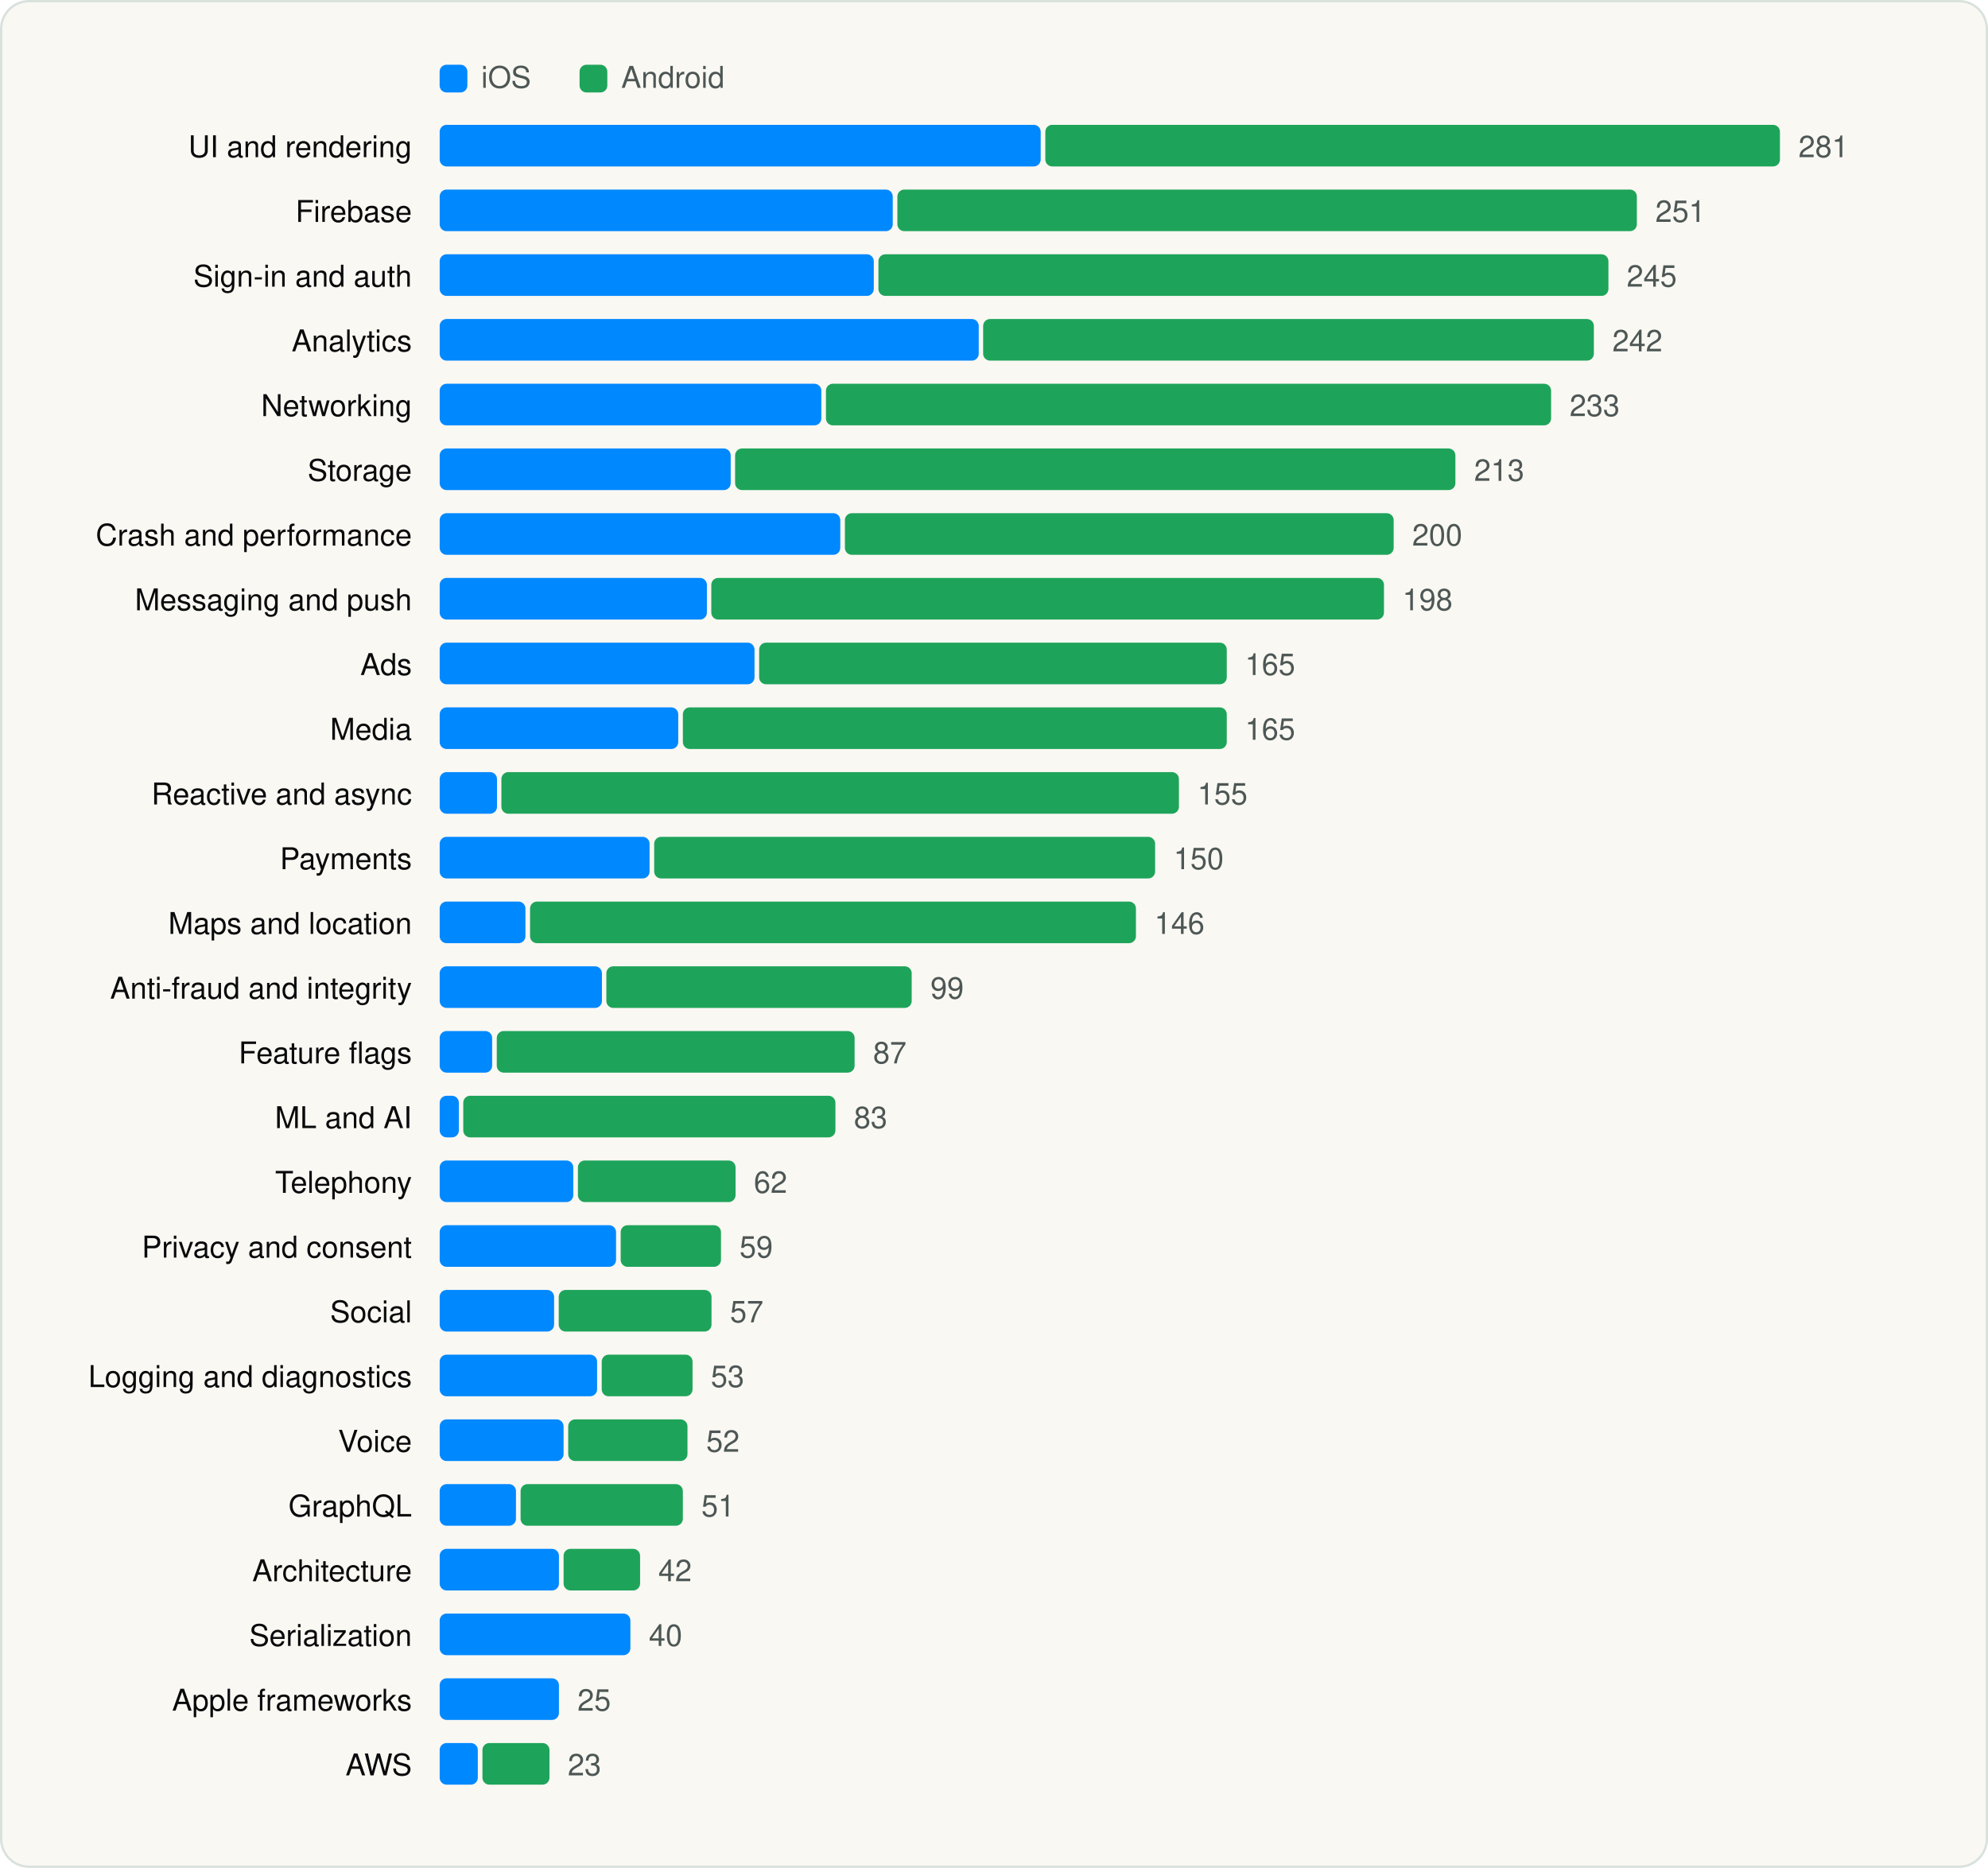
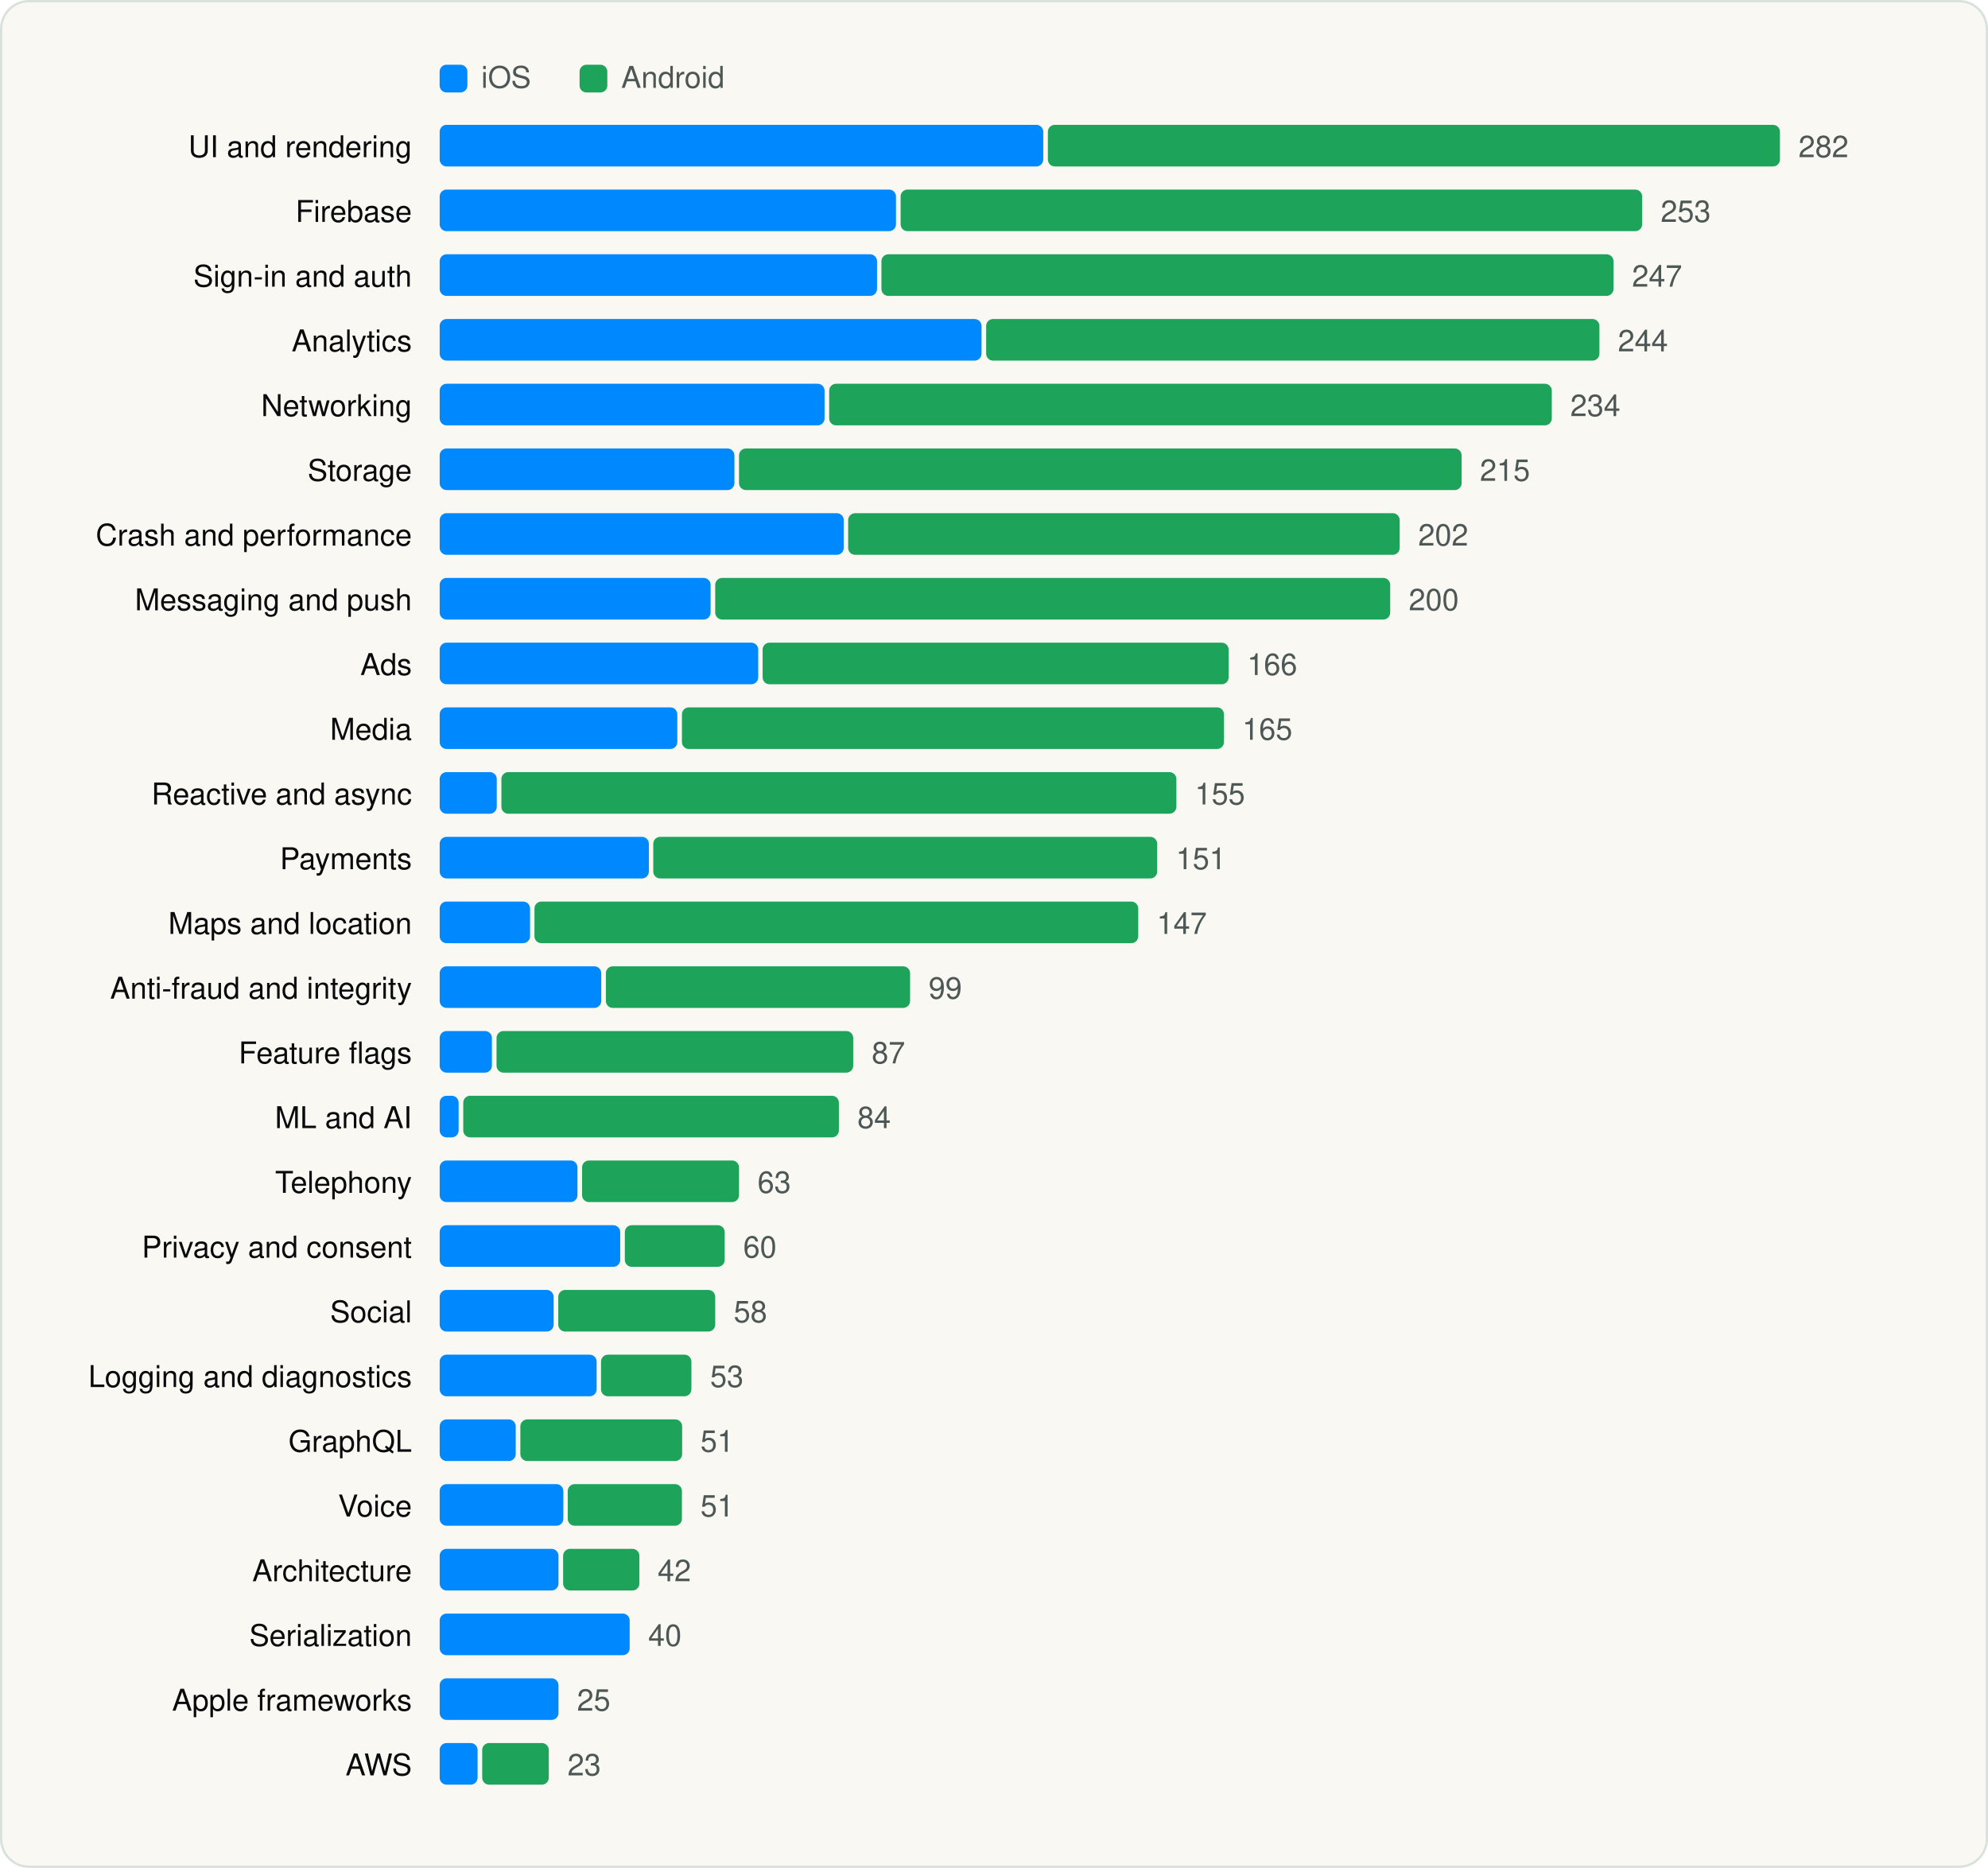
<svg xmlns="http://www.w3.org/2000/svg" viewBox="0 0 860 808" width="860" height="808" role="img" aria-label="SDK categories" font-family="Geist, -apple-system, BlinkMacSystemFont, 'Segoe UI', Helvetica, Arial, sans-serif">
  <rect x="0.5" y="0.5" width="859" height="807" rx="12" fill="#FAF8F3" stroke="#D9E1DD" />
  <g transform="translate(20 20)">
    <rect x="170.18" y="8" width="12" height="12" rx="3" fill="#0088FF" />
    <text x="188.18" y="18" font-size="13" fill="#4D5755">iOS</text>
    <rect x="230.72" y="8" width="12" height="12" rx="3" fill="#1EA45A" />
    <text x="248.72" y="18" font-size="13" fill="#4D5755">Android</text>
    <text x="158.18" y="48" font-size="13" text-anchor="end" fill="#090A0B">UI and rendering</text>
-     <rect x="170.2" y="34" width="260.0" height="18" rx="3" fill="#0088FF" />
-     <rect x="432.2" y="34" width="317.8" height="18" rx="3" fill="#1EA45A" />
-     <text x="758.0" y="48" font-size="13" fill="#4D5755">281</text>
+     <rect x="170.2" y="34" width="261.1" height="18" rx="3" fill="#0088FF" />
+     <rect x="433.3" y="34" width="316.7" height="18" rx="3" fill="#1EA45A" />
+     <text x="758.0" y="48" font-size="13" fill="#4D5755">282</text>
    <text x="158.18" y="76" font-size="13" text-anchor="end" fill="#090A0B">Firebase</text>
-     <rect x="170.2" y="62" width="196.0" height="18" rx="3" fill="#0088FF" />
-     <rect x="368.2" y="62" width="319.9" height="18" rx="3" fill="#1EA45A" />
-     <text x="696.1" y="76" font-size="13" fill="#4D5755">251</text>
+     <rect x="170.2" y="62" width="197.4" height="18" rx="3" fill="#0088FF" />
+     <rect x="369.6" y="62" width="320.8" height="18" rx="3" fill="#1EA45A" />
+     <text x="698.4" y="76" font-size="13" fill="#4D5755">253</text>
    <text x="158.18" y="104" font-size="13" text-anchor="end" fill="#090A0B">Sign-in and auth</text>
-     <rect x="170.2" y="90" width="187.8" height="18" rx="3" fill="#0088FF" />
-     <rect x="360.0" y="90" width="315.8" height="18" rx="3" fill="#1EA45A" />
-     <text x="683.7" y="104" font-size="13" fill="#4D5755">245</text>
+     <rect x="170.2" y="90" width="189.2" height="18" rx="3" fill="#0088FF" />
+     <rect x="361.3" y="90" width="316.7" height="18" rx="3" fill="#1EA45A" />
+     <text x="686.0" y="104" font-size="13" fill="#4D5755">247</text>
    <text x="158.18" y="132" font-size="13" text-anchor="end" fill="#090A0B">Analytics</text>
-     <rect x="170.2" y="118" width="233.2" height="18" rx="3" fill="#0088FF" />
-     <rect x="405.3" y="118" width="264.2" height="18" rx="3" fill="#1EA45A" />
-     <text x="677.5" y="132" font-size="13" fill="#4D5755">242</text>
+     <rect x="170.2" y="118" width="234.4" height="18" rx="3" fill="#0088FF" />
+     <rect x="406.6" y="118" width="265.3" height="18" rx="3" fill="#1EA45A" />
+     <text x="679.9" y="132" font-size="13" fill="#4D5755">244</text>
    <text x="158.18" y="160" font-size="13" text-anchor="end" fill="#090A0B">Networking</text>
-     <rect x="170.2" y="146" width="165.1" height="18" rx="3" fill="#0088FF" />
-     <rect x="337.3" y="146" width="313.7" height="18" rx="3" fill="#1EA45A" />
-     <text x="659.0" y="160" font-size="13" fill="#4D5755">233</text>
+     <rect x="170.2" y="146" width="166.5" height="18" rx="3" fill="#0088FF" />
+     <rect x="338.7" y="146" width="312.6" height="18" rx="3" fill="#1EA45A" />
+     <text x="659.3" y="160" font-size="13" fill="#4D5755">234</text>
    <text x="158.18" y="188" font-size="13" text-anchor="end" fill="#090A0B">Storage</text>
-     <rect x="170.2" y="174" width="125.9" height="18" rx="3" fill="#0088FF" />
-     <rect x="298.0" y="174" width="311.6" height="18" rx="3" fill="#1EA45A" />
-     <text x="617.7" y="188" font-size="13" fill="#4D5755">213</text>
+     <rect x="170.2" y="174" width="127.5" height="18" rx="3" fill="#0088FF" />
+     <rect x="299.7" y="174" width="312.6" height="18" rx="3" fill="#1EA45A" />
+     <text x="620.2" y="188" font-size="13" fill="#4D5755">215</text>
    <text x="158.18" y="216" font-size="13" text-anchor="end" fill="#090A0B">Crash and performance</text>
-     <rect x="170.2" y="202" width="173.3" height="18" rx="3" fill="#0088FF" />
-     <rect x="345.5" y="202" width="237.4" height="18" rx="3" fill="#1EA45A" />
-     <text x="590.9" y="216" font-size="13" fill="#4D5755">200</text>
+     <rect x="170.2" y="202" width="174.8" height="18" rx="3" fill="#0088FF" />
+     <rect x="346.9" y="202" width="238.6" height="18" rx="3" fill="#1EA45A" />
+     <text x="593.5" y="216" font-size="13" fill="#4D5755">202</text>
    <text x="158.18" y="244" font-size="13" text-anchor="end" fill="#090A0B">Messaging and push</text>
-     <rect x="170.2" y="230" width="115.6" height="18" rx="3" fill="#0088FF" />
-     <rect x="287.7" y="230" width="291.0" height="18" rx="3" fill="#1EA45A" />
-     <text x="586.7" y="244" font-size="13" fill="#4D5755">198</text>
+     <rect x="170.2" y="230" width="117.2" height="18" rx="3" fill="#0088FF" />
+     <rect x="289.4" y="230" width="292.0" height="18" rx="3" fill="#1EA45A" />
+     <text x="589.4" y="244" font-size="13" fill="#4D5755">200</text>
    <text x="158.18" y="272" font-size="13" text-anchor="end" fill="#090A0B">Ads</text>
-     <rect x="170.2" y="258" width="136.2" height="18" rx="3" fill="#0088FF" />
-     <rect x="308.4" y="258" width="202.3" height="18" rx="3" fill="#1EA45A" />
-     <text x="518.6" y="272" font-size="13" fill="#4D5755">165</text>
+     <rect x="170.2" y="258" width="137.8" height="18" rx="3" fill="#0088FF" />
+     <rect x="309.9" y="258" width="201.6" height="18" rx="3" fill="#1EA45A" />
+     <text x="519.5" y="272" font-size="13" fill="#4D5755">166</text>
    <text x="158.18" y="300" font-size="13" text-anchor="end" fill="#090A0B">Media</text>
-     <rect x="170.2" y="286" width="103.2" height="18" rx="3" fill="#0088FF" />
-     <rect x="275.4" y="286" width="235.3" height="18" rx="3" fill="#1EA45A" />
-     <text x="518.6" y="300" font-size="13" fill="#4D5755">165</text>
+     <rect x="170.2" y="286" width="102.8" height="18" rx="3" fill="#0088FF" />
+     <rect x="275.0" y="286" width="234.5" height="18" rx="3" fill="#1EA45A" />
+     <text x="517.4" y="300" font-size="13" fill="#4D5755">165</text>
    <text x="158.18" y="328" font-size="13" text-anchor="end" fill="#090A0B">Reactive and async</text>
-     <rect x="170.2" y="314" width="24.8" height="18" rx="3" fill="#0088FF" />
-     <rect x="196.9" y="314" width="293.1" height="18" rx="3" fill="#1EA45A" />
-     <text x="498.0" y="328" font-size="13" fill="#4D5755">155</text>
+     <rect x="170.2" y="314" width="24.7" height="18" rx="3" fill="#0088FF" />
+     <rect x="196.9" y="314" width="292.0" height="18" rx="3" fill="#1EA45A" />
+     <text x="496.9" y="328" font-size="13" fill="#4D5755">155</text>
    <text x="158.18" y="356" font-size="13" text-anchor="end" fill="#090A0B">Payments</text>
-     <rect x="170.2" y="342" width="90.8" height="18" rx="3" fill="#0088FF" />
-     <rect x="263.0" y="342" width="216.7" height="18" rx="3" fill="#1EA45A" />
-     <text x="487.7" y="356" font-size="13" fill="#4D5755">150</text>
+     <rect x="170.2" y="342" width="90.5" height="18" rx="3" fill="#0088FF" />
+     <rect x="262.6" y="342" width="218.0" height="18" rx="3" fill="#1EA45A" />
+     <text x="488.7" y="356" font-size="13" fill="#4D5755">151</text>
    <text x="158.18" y="384" font-size="13" text-anchor="end" fill="#090A0B">Maps and location</text>
-     <rect x="170.2" y="370" width="37.1" height="18" rx="3" fill="#0088FF" />
-     <rect x="209.3" y="370" width="262.1" height="18" rx="3" fill="#1EA45A" />
-     <text x="479.4" y="384" font-size="13" fill="#4D5755">146</text>
+     <rect x="170.2" y="370" width="39.1" height="18" rx="3" fill="#0088FF" />
+     <rect x="211.2" y="370" width="261.2" height="18" rx="3" fill="#1EA45A" />
+     <text x="480.4" y="384" font-size="13" fill="#4D5755">147</text>
    <text x="158.18" y="412" font-size="13" text-anchor="end" fill="#090A0B">Anti-fraud and integrity</text>
-     <rect x="170.2" y="398" width="70.2" height="18" rx="3" fill="#0088FF" />
-     <rect x="242.3" y="398" width="132.1" height="18" rx="3" fill="#1EA45A" />
-     <text x="382.5" y="412" font-size="13" fill="#4D5755">99</text>
+     <rect x="170.2" y="398" width="69.9" height="18" rx="3" fill="#0088FF" />
+     <rect x="242.1" y="398" width="131.6" height="18" rx="3" fill="#1EA45A" />
+     <text x="381.7" y="412" font-size="13" fill="#4D5755">99</text>
    <text x="158.18" y="440" font-size="13" text-anchor="end" fill="#090A0B">Feature flags</text>
-     <rect x="170.2" y="426" width="22.7" height="18" rx="3" fill="#0088FF" />
-     <rect x="194.9" y="426" width="154.8" height="18" rx="3" fill="#1EA45A" />
-     <text x="357.7" y="440" font-size="13" fill="#4D5755">87</text>
+     <rect x="170.2" y="426" width="22.6" height="18" rx="3" fill="#0088FF" />
+     <rect x="194.8" y="426" width="154.3" height="18" rx="3" fill="#1EA45A" />
+     <text x="357.1" y="440" font-size="13" fill="#4D5755">87</text>
    <text x="158.18" y="468" font-size="13" text-anchor="end" fill="#090A0B">ML and AI</text>
-     <rect x="170.2" y="454" width="8.3" height="18" rx="3" fill="#0088FF" />
-     <rect x="180.4" y="454" width="161.0" height="18" rx="3" fill="#1EA45A" />
-     <text x="349.4" y="468" font-size="13" fill="#4D5755">83</text>
+     <rect x="170.2" y="454" width="8.2" height="18" rx="3" fill="#0088FF" />
+     <rect x="180.4" y="454" width="162.5" height="18" rx="3" fill="#1EA45A" />
+     <text x="350.9" y="468" font-size="13" fill="#4D5755">84</text>
    <text x="158.18" y="496" font-size="13" text-anchor="end" fill="#090A0B">Telephony</text>
-     <rect x="170.2" y="482" width="57.8" height="18" rx="3" fill="#0088FF" />
-     <rect x="230.0" y="482" width="68.2" height="18" rx="3" fill="#1EA45A" />
-     <text x="306.1" y="496" font-size="13" fill="#4D5755">62</text>
+     <rect x="170.2" y="482" width="59.6" height="18" rx="3" fill="#0088FF" />
+     <rect x="231.8" y="482" width="67.9" height="18" rx="3" fill="#1EA45A" />
+     <text x="307.7" y="496" font-size="13" fill="#4D5755">63</text>
    <text x="158.18" y="524" font-size="13" text-anchor="end" fill="#090A0B">Privacy and consent</text>
-     <rect x="170.2" y="510" width="76.3" height="18" rx="3" fill="#0088FF" />
-     <rect x="248.5" y="510" width="43.4" height="18" rx="3" fill="#1EA45A" />
-     <text x="299.9" y="524" font-size="13" fill="#4D5755">59</text>
+     <rect x="170.2" y="510" width="78.1" height="18" rx="3" fill="#0088FF" />
+     <rect x="250.3" y="510" width="43.2" height="18" rx="3" fill="#1EA45A" />
+     <text x="301.5" y="524" font-size="13" fill="#4D5755">60</text>
    <text x="158.18" y="552" font-size="13" text-anchor="end" fill="#090A0B">Social</text>
-     <rect x="170.2" y="538" width="49.5" height="18" rx="3" fill="#0088FF" />
-     <rect x="221.7" y="538" width="66.1" height="18" rx="3" fill="#1EA45A" />
-     <text x="295.8" y="552" font-size="13" fill="#4D5755">57</text>
+     <rect x="170.2" y="538" width="49.3" height="18" rx="3" fill="#0088FF" />
+     <rect x="221.5" y="538" width="67.9" height="18" rx="3" fill="#1EA45A" />
+     <text x="297.4" y="552" font-size="13" fill="#4D5755">58</text>
    <text x="158.18" y="580" font-size="13" text-anchor="end" fill="#090A0B">Logging and diagnostics</text>
-     <rect x="170.2" y="566" width="68.1" height="18" rx="3" fill="#0088FF" />
-     <rect x="240.3" y="566" width="39.3" height="18" rx="3" fill="#1EA45A" />
-     <text x="287.5" y="580" font-size="13" fill="#4D5755">53</text>
-     <text x="158.18" y="608" font-size="13" text-anchor="end" fill="#090A0B">Voice</text>
-     <rect x="170.2" y="594" width="53.6" height="18" rx="3" fill="#0088FF" />
-     <rect x="225.8" y="594" width="51.6" height="18" rx="3" fill="#1EA45A" />
-     <text x="285.5" y="608" font-size="13" fill="#4D5755">52</text>
-     <text x="158.18" y="636" font-size="13" text-anchor="end" fill="#090A0B">GraphQL</text>
-     <rect x="170.2" y="622" width="33.0" height="18" rx="3" fill="#0088FF" />
-     <rect x="205.2" y="622" width="70.2" height="18" rx="3" fill="#1EA45A" />
-     <text x="283.4" y="636" font-size="13" fill="#4D5755">51</text>
+     <rect x="170.2" y="566" width="67.9" height="18" rx="3" fill="#0088FF" />
+     <rect x="240.0" y="566" width="39.1" height="18" rx="3" fill="#1EA45A" />
+     <text x="287.2" y="580" font-size="13" fill="#4D5755">53</text>
+     <text x="158.18" y="608" font-size="13" text-anchor="end" fill="#090A0B">GraphQL</text>
+     <rect x="170.2" y="594" width="32.9" height="18" rx="3" fill="#0088FF" />
+     <rect x="205.1" y="594" width="70.0" height="18" rx="3" fill="#1EA45A" />
+     <text x="283.0" y="608" font-size="13" fill="#4D5755">51</text>
+     <text x="158.18" y="636" font-size="13" text-anchor="end" fill="#090A0B">Voice</text>
+     <rect x="170.2" y="622" width="53.5" height="18" rx="3" fill="#0088FF" />
+     <rect x="225.6" y="622" width="49.4" height="18" rx="3" fill="#1EA45A" />
+     <text x="283.0" y="636" font-size="13" fill="#4D5755">51</text>
    <text x="158.18" y="664" font-size="13" text-anchor="end" fill="#090A0B">Architecture</text>
-     <rect x="170.2" y="650" width="51.6" height="18" rx="3" fill="#0088FF" />
-     <rect x="223.8" y="650" width="33.1" height="18" rx="3" fill="#1EA45A" />
-     <text x="264.8" y="664" font-size="13" fill="#4D5755">42</text>
+     <rect x="170.2" y="650" width="51.4" height="18" rx="3" fill="#0088FF" />
+     <rect x="223.6" y="650" width="33.0" height="18" rx="3" fill="#1EA45A" />
+     <text x="264.5" y="664" font-size="13" fill="#4D5755">42</text>
    <text x="158.18" y="692" font-size="13" text-anchor="end" fill="#090A0B">Serialization</text>
-     <rect x="170.2" y="678" width="82.5" height="18" rx="3" fill="#0088FF" />
-     <text x="260.7" y="692" font-size="13" fill="#4D5755">40</text>
+     <rect x="170.2" y="678" width="82.2" height="18" rx="3" fill="#0088FF" />
+     <text x="260.4" y="692" font-size="13" fill="#4D5755">40</text>
    <text x="158.18" y="720" font-size="13" text-anchor="end" fill="#090A0B">Apple frameworks</text>
-     <rect x="170.2" y="706" width="51.6" height="18" rx="3" fill="#0088FF" />
-     <text x="229.8" y="720" font-size="13" fill="#4D5755">25</text>
+     <rect x="170.2" y="706" width="51.4" height="18" rx="3" fill="#0088FF" />
+     <text x="229.6" y="720" font-size="13" fill="#4D5755">25</text>
    <text x="158.18" y="748" font-size="13" text-anchor="end" fill="#090A0B">AWS</text>
-     <rect x="170.2" y="734" width="16.5" height="18" rx="3" fill="#0088FF" />
-     <rect x="188.7" y="734" width="29.0" height="18" rx="3" fill="#1EA45A" />
-     <text x="225.6" y="748" font-size="13" fill="#4D5755">23</text>
+     <rect x="170.2" y="734" width="16.4" height="18" rx="3" fill="#0088FF" />
+     <rect x="188.6" y="734" width="28.8" height="18" rx="3" fill="#1EA45A" />
+     <text x="225.5" y="748" font-size="13" fill="#4D5755">23</text>
  </g>
</svg>
